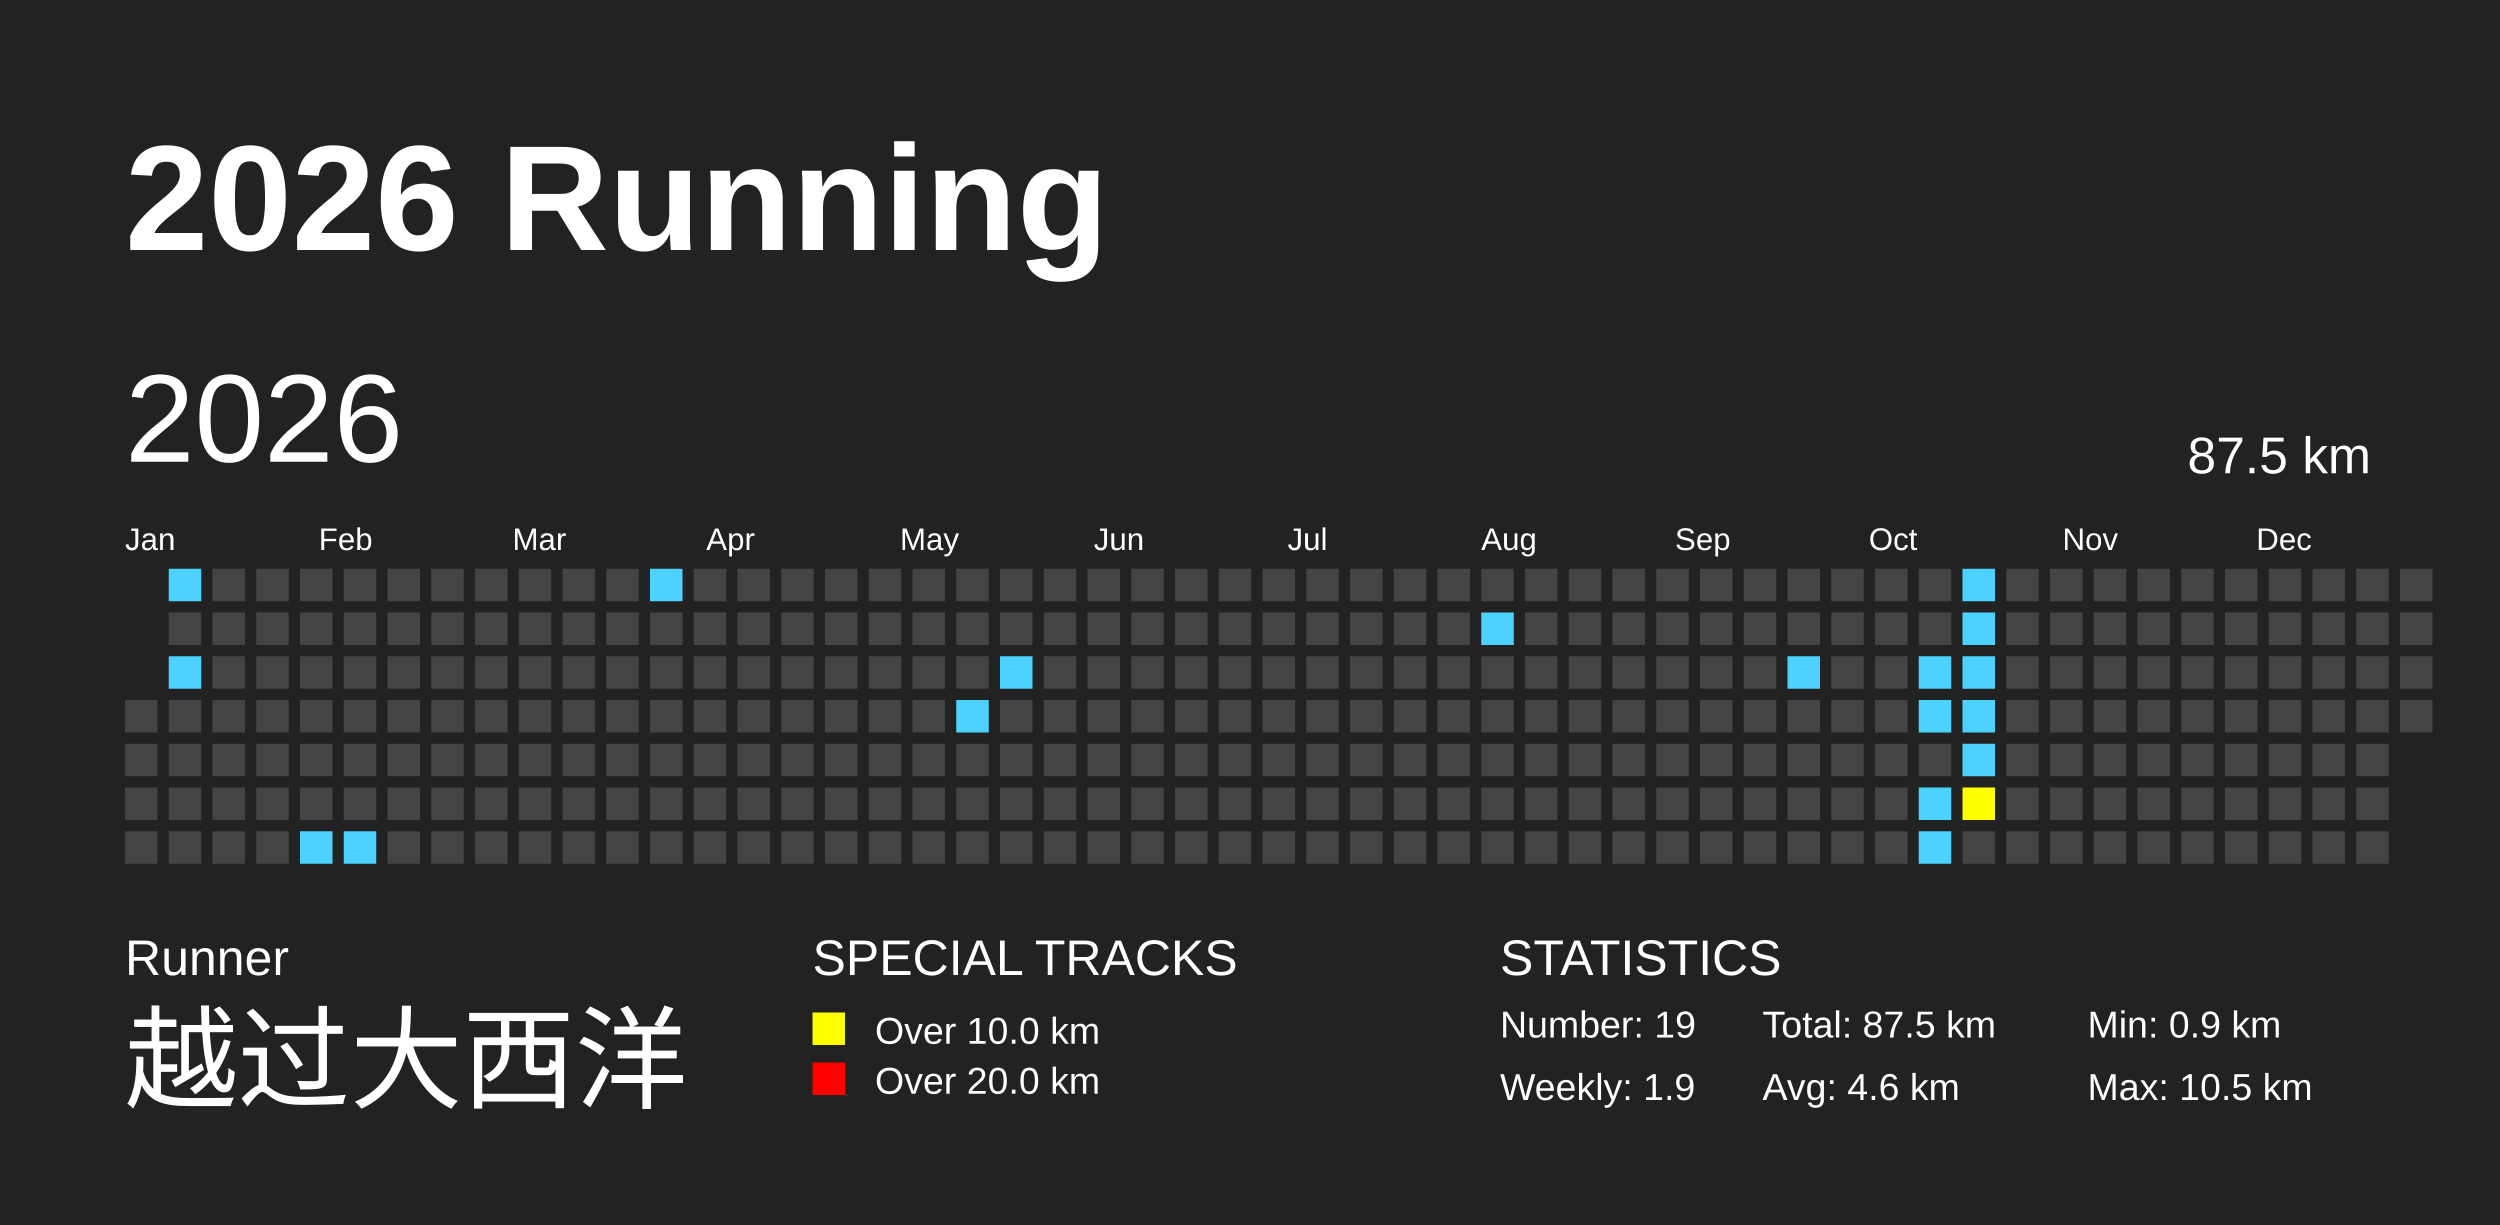
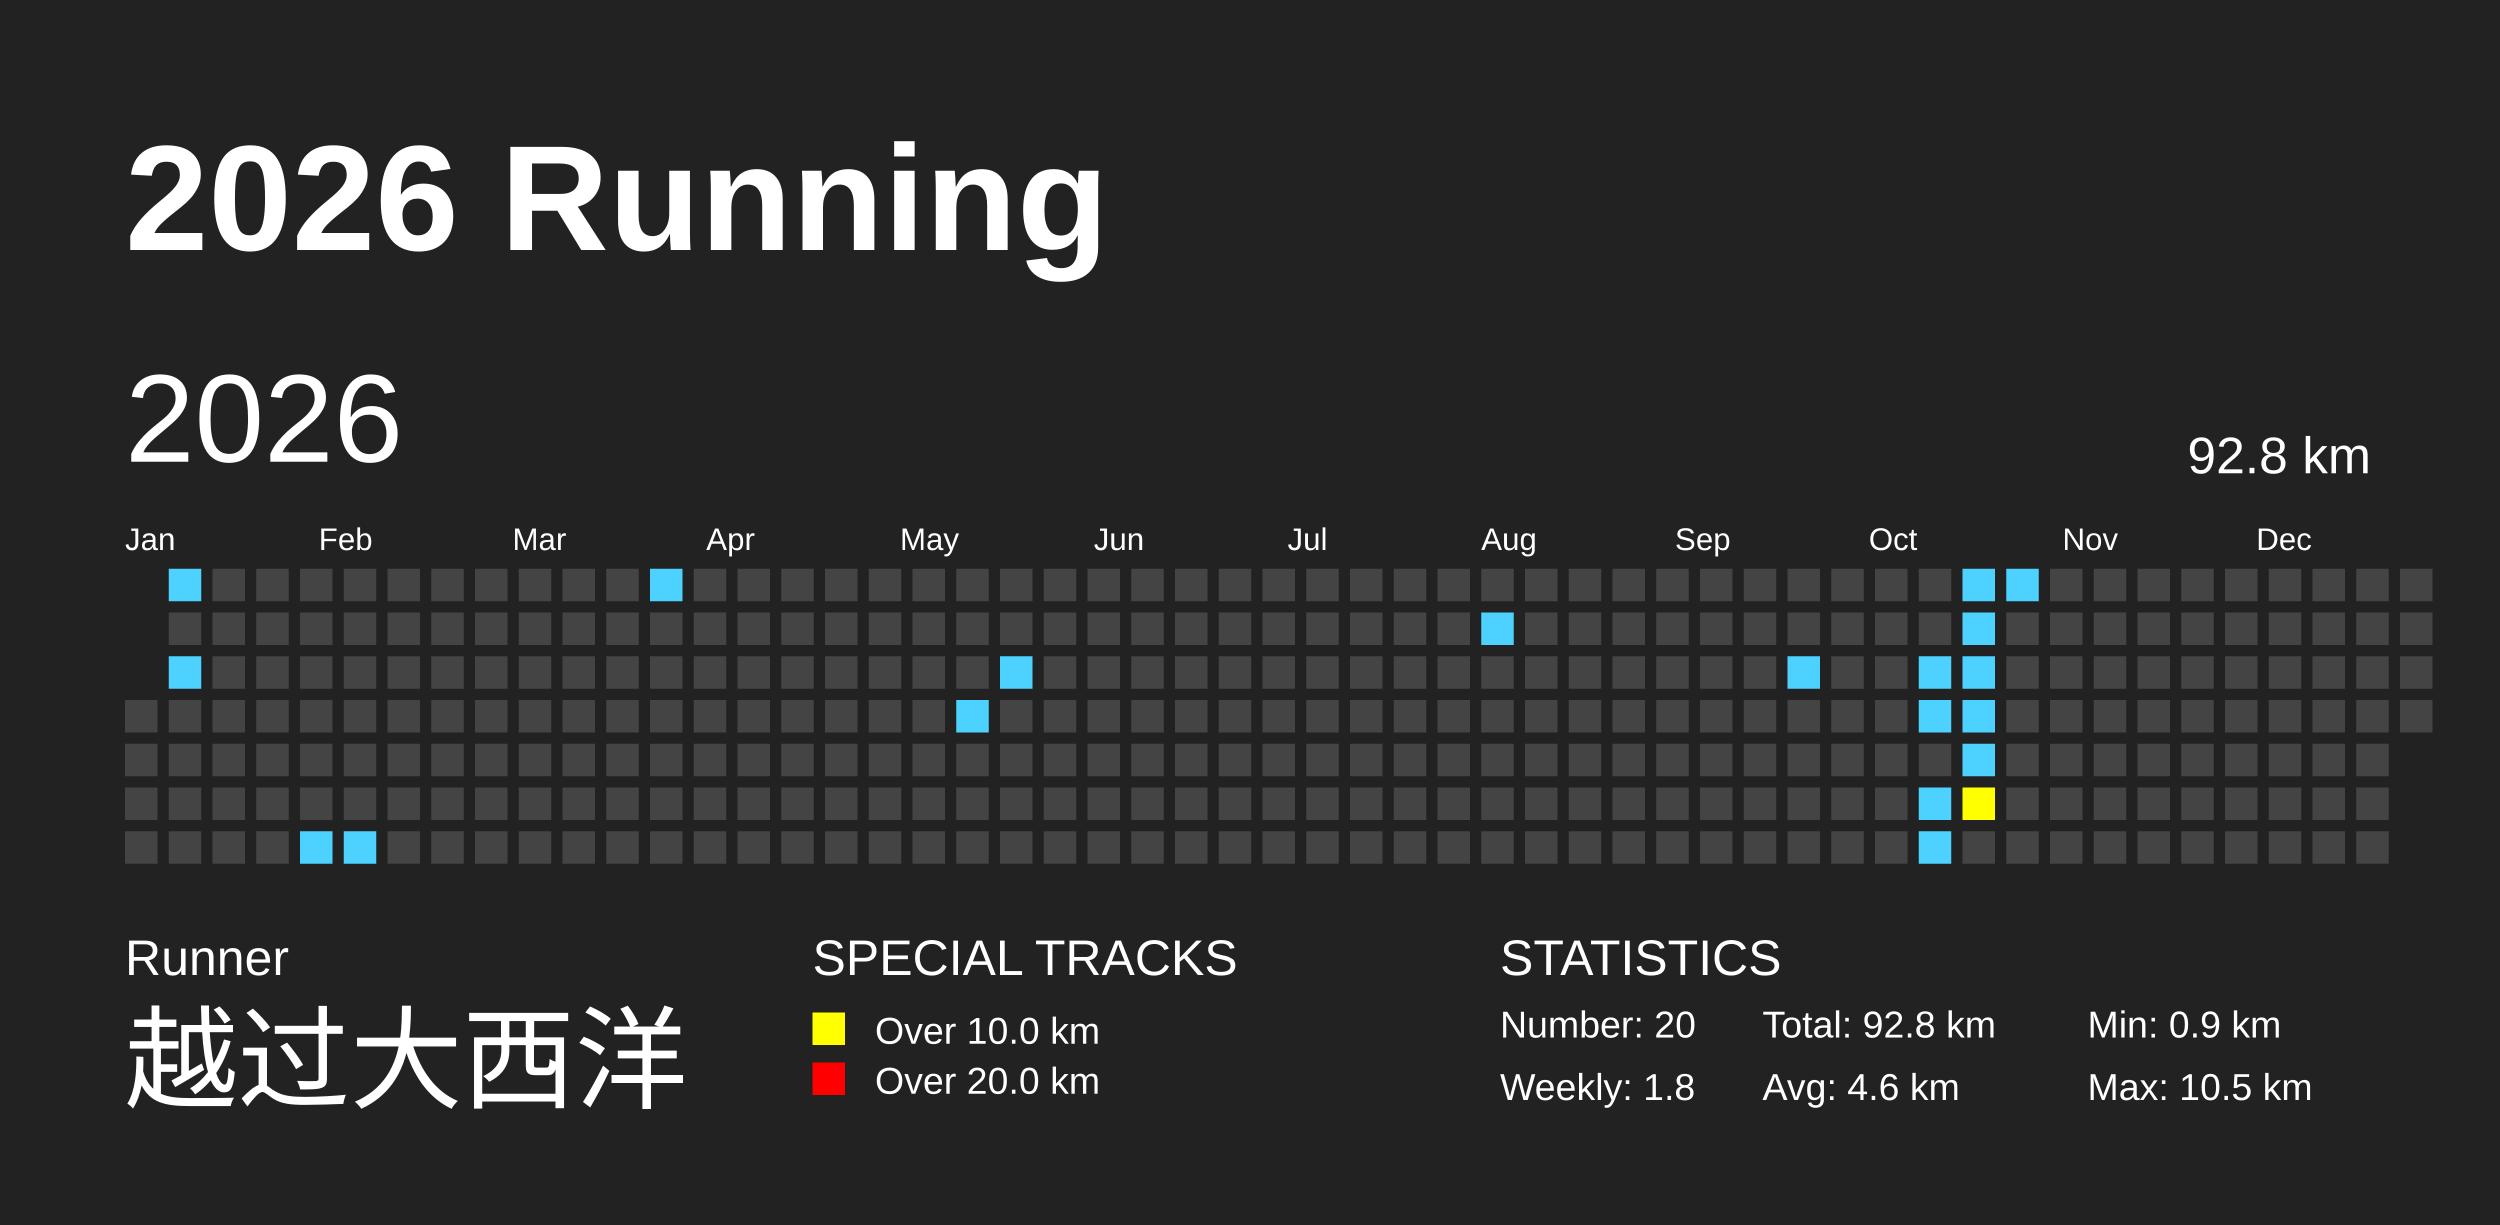
<svg xmlns="http://www.w3.org/2000/svg" baseProfile="full" height="98mm" version="1.1" viewBox="0,0,200,98" width="200mm">
  <defs>
    <pattern height="2" id="indoor-stripe" patternUnits="userSpaceOnUse" width="2">
      <line stroke="white" stroke-opacity="0.45" stroke-width="0.5" x1="0" x2="2" y1="2" y2="0" />
    </pattern>
  </defs>
  <rect fill="#222222" height="98" width="200" x="0" y="0" />
  <text fill="#FFFFFF" style="font-size:12px; font-family:Arial; font-weight:bold;" x="10" y="20">2026 Running</text>
  <text fill="#FFFFFF" style="font-size:4px; font-family:Arial" x="10" y="78">Runner</text>
  <text fill="#FFFFFF" style="font-size:9px; font-family:Arial" x="10" y="88">越过大西洋</text>
  <text fill="#FFFFFF" style="font-size:4px; font-family:Arial" x="65" y="78">SPECIAL TRACKS</text>
  <rect fill="yellow" height="2.6" width="2.6" x="65" y="81" />
  <text fill="#FFFFFF" style="font-size:3px; font-family:Arial" x="70" y="83.5">Over 10.0 km</text>
  <rect fill="red" height="2.6" width="2.6" x="65" y="85" />
  <text fill="#FFFFFF" style="font-size:3px; font-family:Arial" x="70" y="87.5">Over 20.0 km</text>
  <text fill="#FFFFFF" style="font-size:4px; font-family:Arial" x="120" y="78">STATISTICS</text>
-   <text fill="#FFFFFF" style="font-size:3px; font-family:Arial" x="120" y="83">Number: 19</text>
-   <text fill="#FFFFFF" style="font-size:3px; font-family:Arial" x="120" y="88">Weekly: 1.9</text>
-   <text fill="#FFFFFF" style="font-size:3px; font-family:Arial" x="141" y="83">Total: 87.5 km</text>
+   <text fill="#FFFFFF" style="font-size:3px; font-family:Arial" x="120" y="83">Number: 20</text>
+   <text fill="#FFFFFF" style="font-size:3px; font-family:Arial" x="120" y="88">Weekly: 1.8</text>
+   <text fill="#FFFFFF" style="font-size:3px; font-family:Arial" x="141" y="83">Total: 92.8 km</text>
  <text fill="#FFFFFF" style="font-size:3px; font-family:Arial" x="141" y="88">Avg: 4.6 km</text>
  <text fill="#FFFFFF" style="font-size:3px; font-family:Arial" x="167" y="83">Min: 0.9 km</text>
  <text fill="#FFFFFF" style="font-size:3px; font-family:Arial" x="167" y="88">Max: 10.5 km</text>
  <text dominant-baseline="hanging" fill="#FFFFFF" style="font-size:10.0px; font-family:Arial;" x="10" y="30">2026</text>
-   <text dominant-baseline="hanging" fill="#FFFFFF" style="font-size:4.125px; font-family:Arial;" x="175" y="35">87.5 km</text>
+   <text dominant-baseline="hanging" fill="#FFFFFF" style="font-size:4.125px; font-family:Arial;" x="175" y="35">92.8 km</text>
  <text fill="#FFFFFF" style="font-size:2.5px; font-family:Arial" x="10.0" y="44">Jan</text>
  <text fill="#FFFFFF" style="font-size:2.5px; font-family:Arial" x="25.5" y="44">Feb</text>
  <text fill="#FFFFFF" style="font-size:2.5px; font-family:Arial" x="41.0" y="44">Mar</text>
  <text fill="#FFFFFF" style="font-size:2.5px; font-family:Arial" x="56.5" y="44">Apr</text>
  <text fill="#FFFFFF" style="font-size:2.5px; font-family:Arial" x="72.0" y="44">May</text>
  <text fill="#FFFFFF" style="font-size:2.5px; font-family:Arial" x="87.5" y="44">Jun</text>
  <text fill="#FFFFFF" style="font-size:2.5px; font-family:Arial" x="103.0" y="44">Jul</text>
  <text fill="#FFFFFF" style="font-size:2.5px; font-family:Arial" x="118.5" y="44">Aug</text>
  <text fill="#FFFFFF" style="font-size:2.5px; font-family:Arial" x="134.0" y="44">Sep</text>
  <text fill="#FFFFFF" style="font-size:2.5px; font-family:Arial" x="149.5" y="44">Oct</text>
  <text fill="#FFFFFF" style="font-size:2.5px; font-family:Arial" x="165.0" y="44">Nov</text>
  <text fill="#FFFFFF" style="font-size:2.5px; font-family:Arial" x="180.5" y="44">Dec</text>
  <rect fill="#444444" height="2.6" width="2.6" x="10.0" y="56.0" />
  <rect fill="#444444" height="2.6" width="2.6" x="10.0" y="59.5" />
  <rect fill="#444444" height="2.6" width="2.6" x="10.0" y="63.0" />
  <rect fill="#444444" height="2.6" width="2.6" x="10.0" y="66.5" />
  <rect fill="#4DD2FF" height="2.6" width="2.6" x="13.5" y="45.5" />
  <rect fill="#444444" height="2.6" width="2.6" x="13.5" y="49.0" />
  <rect fill="#4DD2FF" height="2.6" width="2.6" x="13.5" y="52.5" />
  <rect fill="#444444" height="2.6" width="2.6" x="13.5" y="56.0" />
  <rect fill="#444444" height="2.6" width="2.6" x="13.5" y="59.5" />
  <rect fill="#444444" height="2.6" width="2.6" x="13.5" y="63.0" />
  <rect fill="#444444" height="2.6" width="2.6" x="13.5" y="66.5" />
  <rect fill="#444444" height="2.6" width="2.6" x="17.0" y="45.5" />
  <rect fill="#444444" height="2.6" width="2.6" x="17.0" y="49.0" />
  <rect fill="#444444" height="2.6" width="2.6" x="17.0" y="52.5" />
  <rect fill="#444444" height="2.6" width="2.6" x="17.0" y="56.0" />
  <rect fill="#444444" height="2.6" width="2.6" x="17.0" y="59.5" />
  <rect fill="#444444" height="2.6" width="2.6" x="17.0" y="63.0" />
  <rect fill="#444444" height="2.6" width="2.6" x="17.0" y="66.5" />
  <rect fill="#444444" height="2.6" width="2.6" x="20.5" y="45.5" />
  <rect fill="#444444" height="2.6" width="2.6" x="20.5" y="49.0" />
  <rect fill="#444444" height="2.6" width="2.6" x="20.5" y="52.5" />
  <rect fill="#444444" height="2.6" width="2.6" x="20.5" y="56.0" />
  <rect fill="#444444" height="2.6" width="2.6" x="20.5" y="59.5" />
  <rect fill="#444444" height="2.6" width="2.6" x="20.5" y="63.0" />
  <rect fill="#444444" height="2.6" width="2.6" x="20.5" y="66.5" />
  <rect fill="#444444" height="2.6" width="2.6" x="24.0" y="45.5" />
  <rect fill="#444444" height="2.6" width="2.6" x="24.0" y="49.0" />
  <rect fill="#444444" height="2.6" width="2.6" x="24.0" y="52.5" />
  <rect fill="#444444" height="2.6" width="2.6" x="24.0" y="56.0" />
  <rect fill="#444444" height="2.6" width="2.6" x="24.0" y="59.5" />
  <rect fill="#444444" height="2.6" width="2.6" x="24.0" y="63.0" />
  <rect fill="#4DD2FF" height="2.6" width="2.6" x="24.0" y="66.5" />
  <rect fill="#444444" height="2.6" width="2.6" x="27.5" y="45.5" />
  <rect fill="#444444" height="2.6" width="2.6" x="27.5" y="49.0" />
  <rect fill="#444444" height="2.6" width="2.6" x="27.5" y="52.5" />
  <rect fill="#444444" height="2.6" width="2.6" x="27.5" y="56.0" />
  <rect fill="#444444" height="2.6" width="2.6" x="27.5" y="59.5" />
  <rect fill="#444444" height="2.6" width="2.6" x="27.5" y="63.0" />
  <rect fill="#4DD2FF" height="2.6" width="2.6" x="27.5" y="66.5" />
  <rect fill="#444444" height="2.6" width="2.6" x="31.0" y="45.5" />
  <rect fill="#444444" height="2.6" width="2.6" x="31.0" y="49.0" />
  <rect fill="#444444" height="2.6" width="2.6" x="31.0" y="52.5" />
  <rect fill="#444444" height="2.6" width="2.6" x="31.0" y="56.0" />
  <rect fill="#444444" height="2.6" width="2.6" x="31.0" y="59.5" />
  <rect fill="#444444" height="2.6" width="2.6" x="31.0" y="63.0" />
  <rect fill="#444444" height="2.6" width="2.6" x="31.0" y="66.5" />
  <rect fill="#444444" height="2.6" width="2.6" x="34.5" y="45.5" />
  <rect fill="#444444" height="2.6" width="2.6" x="34.5" y="49.0" />
  <rect fill="#444444" height="2.6" width="2.6" x="34.5" y="52.5" />
  <rect fill="#444444" height="2.6" width="2.6" x="34.5" y="56.0" />
  <rect fill="#444444" height="2.6" width="2.6" x="34.5" y="59.5" />
  <rect fill="#444444" height="2.6" width="2.6" x="34.5" y="63.0" />
  <rect fill="#444444" height="2.6" width="2.6" x="34.5" y="66.5" />
  <rect fill="#444444" height="2.6" width="2.6" x="38.0" y="45.5" />
  <rect fill="#444444" height="2.6" width="2.6" x="38.0" y="49.0" />
  <rect fill="#444444" height="2.6" width="2.6" x="38.0" y="52.5" />
  <rect fill="#444444" height="2.6" width="2.6" x="38.0" y="56.0" />
  <rect fill="#444444" height="2.6" width="2.6" x="38.0" y="59.5" />
  <rect fill="#444444" height="2.6" width="2.6" x="38.0" y="63.0" />
  <rect fill="#444444" height="2.6" width="2.6" x="38.0" y="66.5" />
  <rect fill="#444444" height="2.6" width="2.6" x="41.5" y="45.5" />
  <rect fill="#444444" height="2.6" width="2.6" x="41.5" y="49.0" />
  <rect fill="#444444" height="2.6" width="2.6" x="41.5" y="52.5" />
  <rect fill="#444444" height="2.6" width="2.6" x="41.5" y="56.0" />
  <rect fill="#444444" height="2.6" width="2.6" x="41.5" y="59.5" />
  <rect fill="#444444" height="2.6" width="2.6" x="41.5" y="63.0" />
  <rect fill="#444444" height="2.6" width="2.6" x="41.5" y="66.5" />
  <rect fill="#444444" height="2.6" width="2.6" x="45.0" y="45.5" />
  <rect fill="#444444" height="2.6" width="2.6" x="45.0" y="49.0" />
  <rect fill="#444444" height="2.6" width="2.6" x="45.0" y="52.5" />
  <rect fill="#444444" height="2.6" width="2.6" x="45.0" y="56.0" />
  <rect fill="#444444" height="2.6" width="2.6" x="45.0" y="59.5" />
  <rect fill="#444444" height="2.6" width="2.6" x="45.0" y="63.0" />
  <rect fill="#444444" height="2.6" width="2.6" x="45.0" y="66.5" />
  <rect fill="#444444" height="2.6" width="2.6" x="48.5" y="45.5" />
  <rect fill="#444444" height="2.6" width="2.6" x="48.5" y="49.0" />
  <rect fill="#444444" height="2.6" width="2.6" x="48.5" y="52.5" />
  <rect fill="#444444" height="2.6" width="2.6" x="48.5" y="56.0" />
  <rect fill="#444444" height="2.6" width="2.6" x="48.5" y="59.5" />
  <rect fill="#444444" height="2.6" width="2.6" x="48.5" y="63.0" />
  <rect fill="#444444" height="2.6" width="2.6" x="48.5" y="66.5" />
  <rect fill="#4DD2FF" height="2.6" width="2.6" x="52.0" y="45.5" />
  <rect fill="#444444" height="2.6" width="2.6" x="52.0" y="49.0" />
  <rect fill="#444444" height="2.6" width="2.6" x="52.0" y="52.5" />
  <rect fill="#444444" height="2.6" width="2.6" x="52.0" y="56.0" />
  <rect fill="#444444" height="2.6" width="2.6" x="52.0" y="59.5" />
  <rect fill="#444444" height="2.6" width="2.6" x="52.0" y="63.0" />
  <rect fill="#444444" height="2.6" width="2.6" x="52.0" y="66.5" />
  <rect fill="#444444" height="2.6" width="2.6" x="55.5" y="45.5" />
  <rect fill="#444444" height="2.6" width="2.6" x="55.5" y="49.0" />
  <rect fill="#444444" height="2.6" width="2.6" x="55.5" y="52.5" />
  <rect fill="#444444" height="2.6" width="2.6" x="55.5" y="56.0" />
  <rect fill="#444444" height="2.6" width="2.6" x="55.5" y="59.5" />
  <rect fill="#444444" height="2.6" width="2.6" x="55.5" y="63.0" />
  <rect fill="#444444" height="2.6" width="2.6" x="55.5" y="66.5" />
  <rect fill="#444444" height="2.6" width="2.6" x="59.0" y="45.5" />
  <rect fill="#444444" height="2.6" width="2.6" x="59.0" y="49.0" />
  <rect fill="#444444" height="2.6" width="2.6" x="59.0" y="52.5" />
  <rect fill="#444444" height="2.6" width="2.6" x="59.0" y="56.0" />
  <rect fill="#444444" height="2.6" width="2.6" x="59.0" y="59.5" />
  <rect fill="#444444" height="2.6" width="2.6" x="59.0" y="63.0" />
  <rect fill="#444444" height="2.6" width="2.6" x="59.0" y="66.5" />
  <rect fill="#444444" height="2.6" width="2.6" x="62.5" y="45.5" />
  <rect fill="#444444" height="2.6" width="2.6" x="62.5" y="49.0" />
  <rect fill="#444444" height="2.6" width="2.6" x="62.5" y="52.5" />
  <rect fill="#444444" height="2.6" width="2.6" x="62.5" y="56.0" />
  <rect fill="#444444" height="2.6" width="2.6" x="62.5" y="59.5" />
  <rect fill="#444444" height="2.6" width="2.6" x="62.5" y="63.0" />
  <rect fill="#444444" height="2.6" width="2.6" x="62.5" y="66.5" />
  <rect fill="#444444" height="2.6" width="2.6" x="66.0" y="45.5" />
  <rect fill="#444444" height="2.6" width="2.6" x="66.0" y="49.0" />
  <rect fill="#444444" height="2.6" width="2.6" x="66.0" y="52.5" />
  <rect fill="#444444" height="2.6" width="2.6" x="66.0" y="56.0" />
  <rect fill="#444444" height="2.6" width="2.6" x="66.0" y="59.5" />
  <rect fill="#444444" height="2.6" width="2.6" x="66.0" y="63.0" />
  <rect fill="#444444" height="2.6" width="2.6" x="66.0" y="66.5" />
  <rect fill="#444444" height="2.6" width="2.6" x="69.5" y="45.5" />
  <rect fill="#444444" height="2.6" width="2.6" x="69.5" y="49.0" />
  <rect fill="#444444" height="2.6" width="2.6" x="69.5" y="52.5" />
  <rect fill="#444444" height="2.6" width="2.6" x="69.5" y="56.0" />
  <rect fill="#444444" height="2.6" width="2.6" x="69.5" y="59.5" />
  <rect fill="#444444" height="2.6" width="2.6" x="69.5" y="63.0" />
  <rect fill="#444444" height="2.6" width="2.6" x="69.5" y="66.5" />
  <rect fill="#444444" height="2.6" width="2.6" x="73.0" y="45.5" />
  <rect fill="#444444" height="2.6" width="2.6" x="73.0" y="49.0" />
  <rect fill="#444444" height="2.6" width="2.6" x="73.0" y="52.5" />
  <rect fill="#444444" height="2.6" width="2.6" x="73.0" y="56.0" />
  <rect fill="#444444" height="2.6" width="2.6" x="73.0" y="59.5" />
  <rect fill="#444444" height="2.6" width="2.6" x="73.0" y="63.0" />
  <rect fill="#444444" height="2.6" width="2.6" x="73.0" y="66.5" />
  <rect fill="#444444" height="2.6" width="2.6" x="76.5" y="45.5" />
  <rect fill="#444444" height="2.6" width="2.6" x="76.5" y="49.0" />
  <rect fill="#444444" height="2.6" width="2.6" x="76.5" y="52.5" />
  <rect fill="#4DD2FF" height="2.6" width="2.6" x="76.5" y="56.0" />
  <rect fill="#444444" height="2.6" width="2.6" x="76.5" y="59.5" />
  <rect fill="#444444" height="2.6" width="2.6" x="76.5" y="63.0" />
  <rect fill="#444444" height="2.6" width="2.6" x="76.5" y="66.5" />
  <rect fill="#444444" height="2.6" width="2.6" x="80.0" y="45.5" />
  <rect fill="#444444" height="2.6" width="2.6" x="80.0" y="49.0" />
  <rect fill="#4DD2FF" height="2.6" width="2.6" x="80.0" y="52.5" />
  <rect fill="#444444" height="2.6" width="2.6" x="80.0" y="56.0" />
  <rect fill="#444444" height="2.6" width="2.6" x="80.0" y="59.5" />
  <rect fill="#444444" height="2.6" width="2.6" x="80.0" y="63.0" />
  <rect fill="#444444" height="2.6" width="2.6" x="80.0" y="66.5" />
  <rect fill="#444444" height="2.6" width="2.6" x="83.5" y="45.5" />
  <rect fill="#444444" height="2.6" width="2.6" x="83.5" y="49.0" />
  <rect fill="#444444" height="2.6" width="2.6" x="83.5" y="52.5" />
  <rect fill="#444444" height="2.6" width="2.6" x="83.5" y="56.0" />
  <rect fill="#444444" height="2.6" width="2.6" x="83.5" y="59.5" />
  <rect fill="#444444" height="2.6" width="2.6" x="83.5" y="63.0" />
  <rect fill="#444444" height="2.6" width="2.6" x="83.5" y="66.5" />
  <rect fill="#444444" height="2.6" width="2.6" x="87.0" y="45.5" />
  <rect fill="#444444" height="2.6" width="2.6" x="87.0" y="49.0" />
  <rect fill="#444444" height="2.6" width="2.6" x="87.0" y="52.5" />
  <rect fill="#444444" height="2.6" width="2.6" x="87.0" y="56.0" />
  <rect fill="#444444" height="2.6" width="2.6" x="87.0" y="59.5" />
  <rect fill="#444444" height="2.6" width="2.6" x="87.0" y="63.0" />
  <rect fill="#444444" height="2.6" width="2.6" x="87.0" y="66.5" />
  <rect fill="#444444" height="2.6" width="2.6" x="90.5" y="45.5" />
  <rect fill="#444444" height="2.6" width="2.6" x="90.5" y="49.0" />
  <rect fill="#444444" height="2.6" width="2.6" x="90.5" y="52.5" />
  <rect fill="#444444" height="2.6" width="2.6" x="90.5" y="56.0" />
  <rect fill="#444444" height="2.6" width="2.6" x="90.5" y="59.5" />
  <rect fill="#444444" height="2.6" width="2.6" x="90.5" y="63.0" />
  <rect fill="#444444" height="2.6" width="2.6" x="90.5" y="66.5" />
  <rect fill="#444444" height="2.6" width="2.6" x="94.0" y="45.5" />
  <rect fill="#444444" height="2.6" width="2.6" x="94.0" y="49.0" />
  <rect fill="#444444" height="2.6" width="2.6" x="94.0" y="52.5" />
  <rect fill="#444444" height="2.6" width="2.6" x="94.0" y="56.0" />
  <rect fill="#444444" height="2.6" width="2.6" x="94.0" y="59.5" />
  <rect fill="#444444" height="2.6" width="2.6" x="94.0" y="63.0" />
  <rect fill="#444444" height="2.6" width="2.6" x="94.0" y="66.5" />
  <rect fill="#444444" height="2.6" width="2.6" x="97.5" y="45.5" />
  <rect fill="#444444" height="2.6" width="2.6" x="97.5" y="49.0" />
  <rect fill="#444444" height="2.6" width="2.6" x="97.5" y="52.5" />
  <rect fill="#444444" height="2.6" width="2.6" x="97.5" y="56.0" />
  <rect fill="#444444" height="2.6" width="2.6" x="97.5" y="59.5" />
  <rect fill="#444444" height="2.6" width="2.6" x="97.5" y="63.0" />
  <rect fill="#444444" height="2.6" width="2.6" x="97.5" y="66.5" />
  <rect fill="#444444" height="2.6" width="2.6" x="101.0" y="45.5" />
  <rect fill="#444444" height="2.6" width="2.6" x="101.0" y="49.0" />
  <rect fill="#444444" height="2.6" width="2.6" x="101.0" y="52.5" />
  <rect fill="#444444" height="2.6" width="2.6" x="101.0" y="56.0" />
  <rect fill="#444444" height="2.6" width="2.6" x="101.0" y="59.5" />
  <rect fill="#444444" height="2.6" width="2.6" x="101.0" y="63.0" />
  <rect fill="#444444" height="2.6" width="2.6" x="101.0" y="66.5" />
  <rect fill="#444444" height="2.6" width="2.6" x="104.5" y="45.5" />
  <rect fill="#444444" height="2.6" width="2.6" x="104.5" y="49.0" />
  <rect fill="#444444" height="2.6" width="2.6" x="104.5" y="52.5" />
  <rect fill="#444444" height="2.6" width="2.6" x="104.5" y="56.0" />
  <rect fill="#444444" height="2.6" width="2.6" x="104.5" y="59.5" />
  <rect fill="#444444" height="2.6" width="2.6" x="104.5" y="63.0" />
  <rect fill="#444444" height="2.6" width="2.6" x="104.5" y="66.5" />
  <rect fill="#444444" height="2.6" width="2.6" x="108.0" y="45.5" />
  <rect fill="#444444" height="2.6" width="2.6" x="108.0" y="49.0" />
  <rect fill="#444444" height="2.6" width="2.6" x="108.0" y="52.5" />
  <rect fill="#444444" height="2.6" width="2.6" x="108.0" y="56.0" />
  <rect fill="#444444" height="2.6" width="2.6" x="108.0" y="59.5" />
  <rect fill="#444444" height="2.6" width="2.6" x="108.0" y="63.0" />
  <rect fill="#444444" height="2.6" width="2.6" x="108.0" y="66.5" />
  <rect fill="#444444" height="2.6" width="2.6" x="111.5" y="45.5" />
  <rect fill="#444444" height="2.6" width="2.6" x="111.5" y="49.0" />
  <rect fill="#444444" height="2.6" width="2.6" x="111.5" y="52.5" />
  <rect fill="#444444" height="2.6" width="2.6" x="111.5" y="56.0" />
  <rect fill="#444444" height="2.6" width="2.6" x="111.5" y="59.5" />
  <rect fill="#444444" height="2.6" width="2.6" x="111.5" y="63.0" />
  <rect fill="#444444" height="2.6" width="2.6" x="111.5" y="66.5" />
  <rect fill="#444444" height="2.6" width="2.6" x="115.0" y="45.5" />
  <rect fill="#444444" height="2.6" width="2.6" x="115.0" y="49.0" />
  <rect fill="#444444" height="2.6" width="2.6" x="115.0" y="52.5" />
  <rect fill="#444444" height="2.6" width="2.6" x="115.0" y="56.0" />
  <rect fill="#444444" height="2.6" width="2.6" x="115.0" y="59.5" />
  <rect fill="#444444" height="2.6" width="2.6" x="115.0" y="63.0" />
  <rect fill="#444444" height="2.6" width="2.6" x="115.0" y="66.5" />
  <rect fill="#444444" height="2.6" width="2.6" x="118.5" y="45.5" />
  <rect fill="#4DD2FF" height="2.6" width="2.6" x="118.5" y="49.0" />
  <rect fill="#444444" height="2.6" width="2.6" x="118.5" y="52.5" />
  <rect fill="#444444" height="2.6" width="2.6" x="118.5" y="56.0" />
  <rect fill="#444444" height="2.6" width="2.6" x="118.5" y="59.5" />
  <rect fill="#444444" height="2.6" width="2.6" x="118.5" y="63.0" />
  <rect fill="#444444" height="2.6" width="2.6" x="118.5" y="66.5" />
  <rect fill="#444444" height="2.6" width="2.6" x="122.0" y="45.5" />
  <rect fill="#444444" height="2.6" width="2.6" x="122.0" y="49.0" />
  <rect fill="#444444" height="2.6" width="2.6" x="122.0" y="52.5" />
  <rect fill="#444444" height="2.6" width="2.6" x="122.0" y="56.0" />
  <rect fill="#444444" height="2.6" width="2.6" x="122.0" y="59.5" />
  <rect fill="#444444" height="2.6" width="2.6" x="122.0" y="63.0" />
  <rect fill="#444444" height="2.6" width="2.6" x="122.0" y="66.5" />
  <rect fill="#444444" height="2.6" width="2.6" x="125.5" y="45.5" />
  <rect fill="#444444" height="2.6" width="2.6" x="125.5" y="49.0" />
  <rect fill="#444444" height="2.6" width="2.6" x="125.5" y="52.5" />
  <rect fill="#444444" height="2.6" width="2.6" x="125.5" y="56.0" />
  <rect fill="#444444" height="2.6" width="2.6" x="125.5" y="59.5" />
  <rect fill="#444444" height="2.6" width="2.6" x="125.5" y="63.0" />
  <rect fill="#444444" height="2.6" width="2.6" x="125.5" y="66.5" />
  <rect fill="#444444" height="2.6" width="2.6" x="129.0" y="45.5" />
  <rect fill="#444444" height="2.6" width="2.6" x="129.0" y="49.0" />
  <rect fill="#444444" height="2.6" width="2.6" x="129.0" y="52.5" />
  <rect fill="#444444" height="2.6" width="2.6" x="129.0" y="56.0" />
  <rect fill="#444444" height="2.6" width="2.6" x="129.0" y="59.5" />
  <rect fill="#444444" height="2.6" width="2.6" x="129.0" y="63.0" />
  <rect fill="#444444" height="2.6" width="2.6" x="129.0" y="66.5" />
  <rect fill="#444444" height="2.6" width="2.6" x="132.5" y="45.5" />
  <rect fill="#444444" height="2.6" width="2.6" x="132.5" y="49.0" />
  <rect fill="#444444" height="2.6" width="2.6" x="132.5" y="52.5" />
  <rect fill="#444444" height="2.6" width="2.6" x="132.5" y="56.0" />
  <rect fill="#444444" height="2.6" width="2.6" x="132.5" y="59.5" />
  <rect fill="#444444" height="2.6" width="2.6" x="132.5" y="63.0" />
  <rect fill="#444444" height="2.6" width="2.6" x="132.5" y="66.5" />
  <rect fill="#444444" height="2.6" width="2.6" x="136.0" y="45.5" />
  <rect fill="#444444" height="2.6" width="2.6" x="136.0" y="49.0" />
  <rect fill="#444444" height="2.6" width="2.6" x="136.0" y="52.5" />
  <rect fill="#444444" height="2.6" width="2.6" x="136.0" y="56.0" />
  <rect fill="#444444" height="2.6" width="2.6" x="136.0" y="59.5" />
  <rect fill="#444444" height="2.6" width="2.6" x="136.0" y="63.0" />
  <rect fill="#444444" height="2.6" width="2.6" x="136.0" y="66.5" />
  <rect fill="#444444" height="2.6" width="2.6" x="139.5" y="45.5" />
  <rect fill="#444444" height="2.6" width="2.6" x="139.5" y="49.0" />
  <rect fill="#444444" height="2.6" width="2.6" x="139.5" y="52.5" />
  <rect fill="#444444" height="2.6" width="2.6" x="139.5" y="56.0" />
  <rect fill="#444444" height="2.6" width="2.6" x="139.5" y="59.5" />
  <rect fill="#444444" height="2.6" width="2.6" x="139.5" y="63.0" />
  <rect fill="#444444" height="2.6" width="2.6" x="139.5" y="66.5" />
  <rect fill="#444444" height="2.6" width="2.6" x="143.0" y="45.5" />
  <rect fill="#444444" height="2.6" width="2.6" x="143.0" y="49.0" />
  <rect fill="#4DD2FF" height="2.6" width="2.6" x="143.0" y="52.5" />
  <rect fill="#444444" height="2.6" width="2.6" x="143.0" y="56.0" />
  <rect fill="#444444" height="2.6" width="2.6" x="143.0" y="59.5" />
  <rect fill="#444444" height="2.6" width="2.6" x="143.0" y="63.0" />
  <rect fill="#444444" height="2.6" width="2.6" x="143.0" y="66.5" />
  <rect fill="#444444" height="2.6" width="2.6" x="146.5" y="45.5" />
  <rect fill="#444444" height="2.6" width="2.6" x="146.5" y="49.0" />
  <rect fill="#444444" height="2.6" width="2.6" x="146.5" y="52.5" />
  <rect fill="#444444" height="2.6" width="2.6" x="146.5" y="56.0" />
  <rect fill="#444444" height="2.6" width="2.6" x="146.5" y="59.5" />
  <rect fill="#444444" height="2.6" width="2.6" x="146.5" y="63.0" />
  <rect fill="#444444" height="2.6" width="2.6" x="146.5" y="66.5" />
  <rect fill="#444444" height="2.6" width="2.6" x="150.0" y="45.5" />
  <rect fill="#444444" height="2.6" width="2.6" x="150.0" y="49.0" />
  <rect fill="#444444" height="2.6" width="2.6" x="150.0" y="52.5" />
  <rect fill="#444444" height="2.6" width="2.6" x="150.0" y="56.0" />
  <rect fill="#444444" height="2.6" width="2.6" x="150.0" y="59.5" />
  <rect fill="#444444" height="2.6" width="2.6" x="150.0" y="63.0" />
  <rect fill="#444444" height="2.6" width="2.6" x="150.0" y="66.5" />
  <rect fill="#444444" height="2.6" width="2.6" x="153.5" y="45.5" />
  <rect fill="#444444" height="2.6" width="2.6" x="153.5" y="49.0" />
  <rect fill="#4DD2FF" height="2.6" width="2.6" x="153.5" y="52.5" />
  <rect fill="#4DD2FF" height="2.6" width="2.6" x="153.5" y="56.0" />
  <rect fill="#444444" height="2.6" width="2.6" x="153.5" y="59.5" />
  <rect fill="#4DD2FF" height="2.6" width="2.6" x="153.5" y="63.0" />
  <rect fill="#4DD2FF" height="2.6" width="2.6" x="153.5" y="66.5" />
  <rect fill="#4DD2FF" height="2.6" width="2.6" x="157.0" y="45.5" />
  <rect fill="#4DD2FF" height="2.6" width="2.6" x="157.0" y="49.0" />
  <rect fill="#4DD2FF" height="2.6" width="2.6" x="157.0" y="52.5" />
  <rect fill="#4DD2FF" height="2.6" width="2.6" x="157.0" y="56.0" />
  <rect fill="#4DD2FF" height="2.6" width="2.6" x="157.0" y="59.5" />
  <rect fill="yellow" height="2.6" width="2.6" x="157.0" y="63.0" />
  <rect fill="#444444" height="2.6" width="2.6" x="157.0" y="66.5" />
-   <rect fill="#444444" height="2.6" width="2.6" x="160.5" y="45.5" />
+   <rect fill="#4DD2FF" height="2.6" width="2.6" x="160.5" y="45.5" />
  <rect fill="#444444" height="2.6" width="2.6" x="160.5" y="49.0" />
  <rect fill="#444444" height="2.6" width="2.6" x="160.5" y="52.5" />
  <rect fill="#444444" height="2.6" width="2.6" x="160.5" y="56.0" />
  <rect fill="#444444" height="2.6" width="2.6" x="160.5" y="59.5" />
  <rect fill="#444444" height="2.6" width="2.6" x="160.5" y="63.0" />
  <rect fill="#444444" height="2.6" width="2.6" x="160.5" y="66.5" />
  <rect fill="#444444" height="2.6" width="2.6" x="164.0" y="45.5" />
  <rect fill="#444444" height="2.6" width="2.6" x="164.0" y="49.0" />
  <rect fill="#444444" height="2.6" width="2.6" x="164.0" y="52.5" />
  <rect fill="#444444" height="2.6" width="2.6" x="164.0" y="56.0" />
  <rect fill="#444444" height="2.6" width="2.6" x="164.0" y="59.5" />
  <rect fill="#444444" height="2.6" width="2.6" x="164.0" y="63.0" />
  <rect fill="#444444" height="2.6" width="2.6" x="164.0" y="66.5" />
  <rect fill="#444444" height="2.6" width="2.6" x="167.5" y="45.5" />
  <rect fill="#444444" height="2.6" width="2.6" x="167.5" y="49.0" />
  <rect fill="#444444" height="2.6" width="2.6" x="167.5" y="52.5" />
  <rect fill="#444444" height="2.6" width="2.6" x="167.5" y="56.0" />
  <rect fill="#444444" height="2.6" width="2.6" x="167.5" y="59.5" />
  <rect fill="#444444" height="2.6" width="2.6" x="167.5" y="63.0" />
  <rect fill="#444444" height="2.6" width="2.6" x="167.5" y="66.5" />
  <rect fill="#444444" height="2.6" width="2.6" x="171.0" y="45.5" />
  <rect fill="#444444" height="2.6" width="2.6" x="171.0" y="49.0" />
  <rect fill="#444444" height="2.6" width="2.6" x="171.0" y="52.5" />
  <rect fill="#444444" height="2.6" width="2.6" x="171.0" y="56.0" />
  <rect fill="#444444" height="2.6" width="2.6" x="171.0" y="59.5" />
  <rect fill="#444444" height="2.6" width="2.6" x="171.0" y="63.0" />
  <rect fill="#444444" height="2.6" width="2.6" x="171.0" y="66.5" />
  <rect fill="#444444" height="2.6" width="2.6" x="174.5" y="45.5" />
  <rect fill="#444444" height="2.6" width="2.6" x="174.5" y="49.0" />
  <rect fill="#444444" height="2.6" width="2.6" x="174.5" y="52.5" />
  <rect fill="#444444" height="2.6" width="2.6" x="174.5" y="56.0" />
  <rect fill="#444444" height="2.6" width="2.6" x="174.5" y="59.5" />
  <rect fill="#444444" height="2.6" width="2.6" x="174.5" y="63.0" />
  <rect fill="#444444" height="2.6" width="2.6" x="174.5" y="66.5" />
  <rect fill="#444444" height="2.6" width="2.6" x="178.0" y="45.5" />
  <rect fill="#444444" height="2.6" width="2.6" x="178.0" y="49.0" />
  <rect fill="#444444" height="2.6" width="2.6" x="178.0" y="52.5" />
  <rect fill="#444444" height="2.6" width="2.6" x="178.0" y="56.0" />
  <rect fill="#444444" height="2.6" width="2.6" x="178.0" y="59.5" />
  <rect fill="#444444" height="2.6" width="2.6" x="178.0" y="63.0" />
  <rect fill="#444444" height="2.6" width="2.6" x="178.0" y="66.5" />
  <rect fill="#444444" height="2.6" width="2.6" x="181.5" y="45.5" />
  <rect fill="#444444" height="2.6" width="2.6" x="181.5" y="49.0" />
  <rect fill="#444444" height="2.6" width="2.6" x="181.5" y="52.5" />
  <rect fill="#444444" height="2.6" width="2.6" x="181.5" y="56.0" />
  <rect fill="#444444" height="2.6" width="2.6" x="181.5" y="59.5" />
  <rect fill="#444444" height="2.6" width="2.6" x="181.5" y="63.0" />
  <rect fill="#444444" height="2.6" width="2.6" x="181.5" y="66.5" />
  <rect fill="#444444" height="2.6" width="2.6" x="185.0" y="45.5" />
  <rect fill="#444444" height="2.6" width="2.6" x="185.0" y="49.0" />
  <rect fill="#444444" height="2.6" width="2.6" x="185.0" y="52.5" />
  <rect fill="#444444" height="2.6" width="2.6" x="185.0" y="56.0" />
  <rect fill="#444444" height="2.6" width="2.6" x="185.0" y="59.5" />
  <rect fill="#444444" height="2.6" width="2.6" x="185.0" y="63.0" />
  <rect fill="#444444" height="2.6" width="2.6" x="185.0" y="66.5" />
  <rect fill="#444444" height="2.6" width="2.6" x="188.5" y="45.5" />
  <rect fill="#444444" height="2.6" width="2.6" x="188.5" y="49.0" />
  <rect fill="#444444" height="2.6" width="2.6" x="188.5" y="52.5" />
  <rect fill="#444444" height="2.6" width="2.6" x="188.5" y="56.0" />
  <rect fill="#444444" height="2.6" width="2.6" x="188.5" y="59.5" />
  <rect fill="#444444" height="2.6" width="2.6" x="188.5" y="63.0" />
  <rect fill="#444444" height="2.6" width="2.6" x="188.5" y="66.5" />
  <rect fill="#444444" height="2.6" width="2.6" x="192.0" y="45.5" />
  <rect fill="#444444" height="2.6" width="2.6" x="192.0" y="49.0" />
  <rect fill="#444444" height="2.6" width="2.6" x="192.0" y="52.5" />
  <rect fill="#444444" height="2.6" width="2.6" x="192.0" y="56.0" />
</svg>
